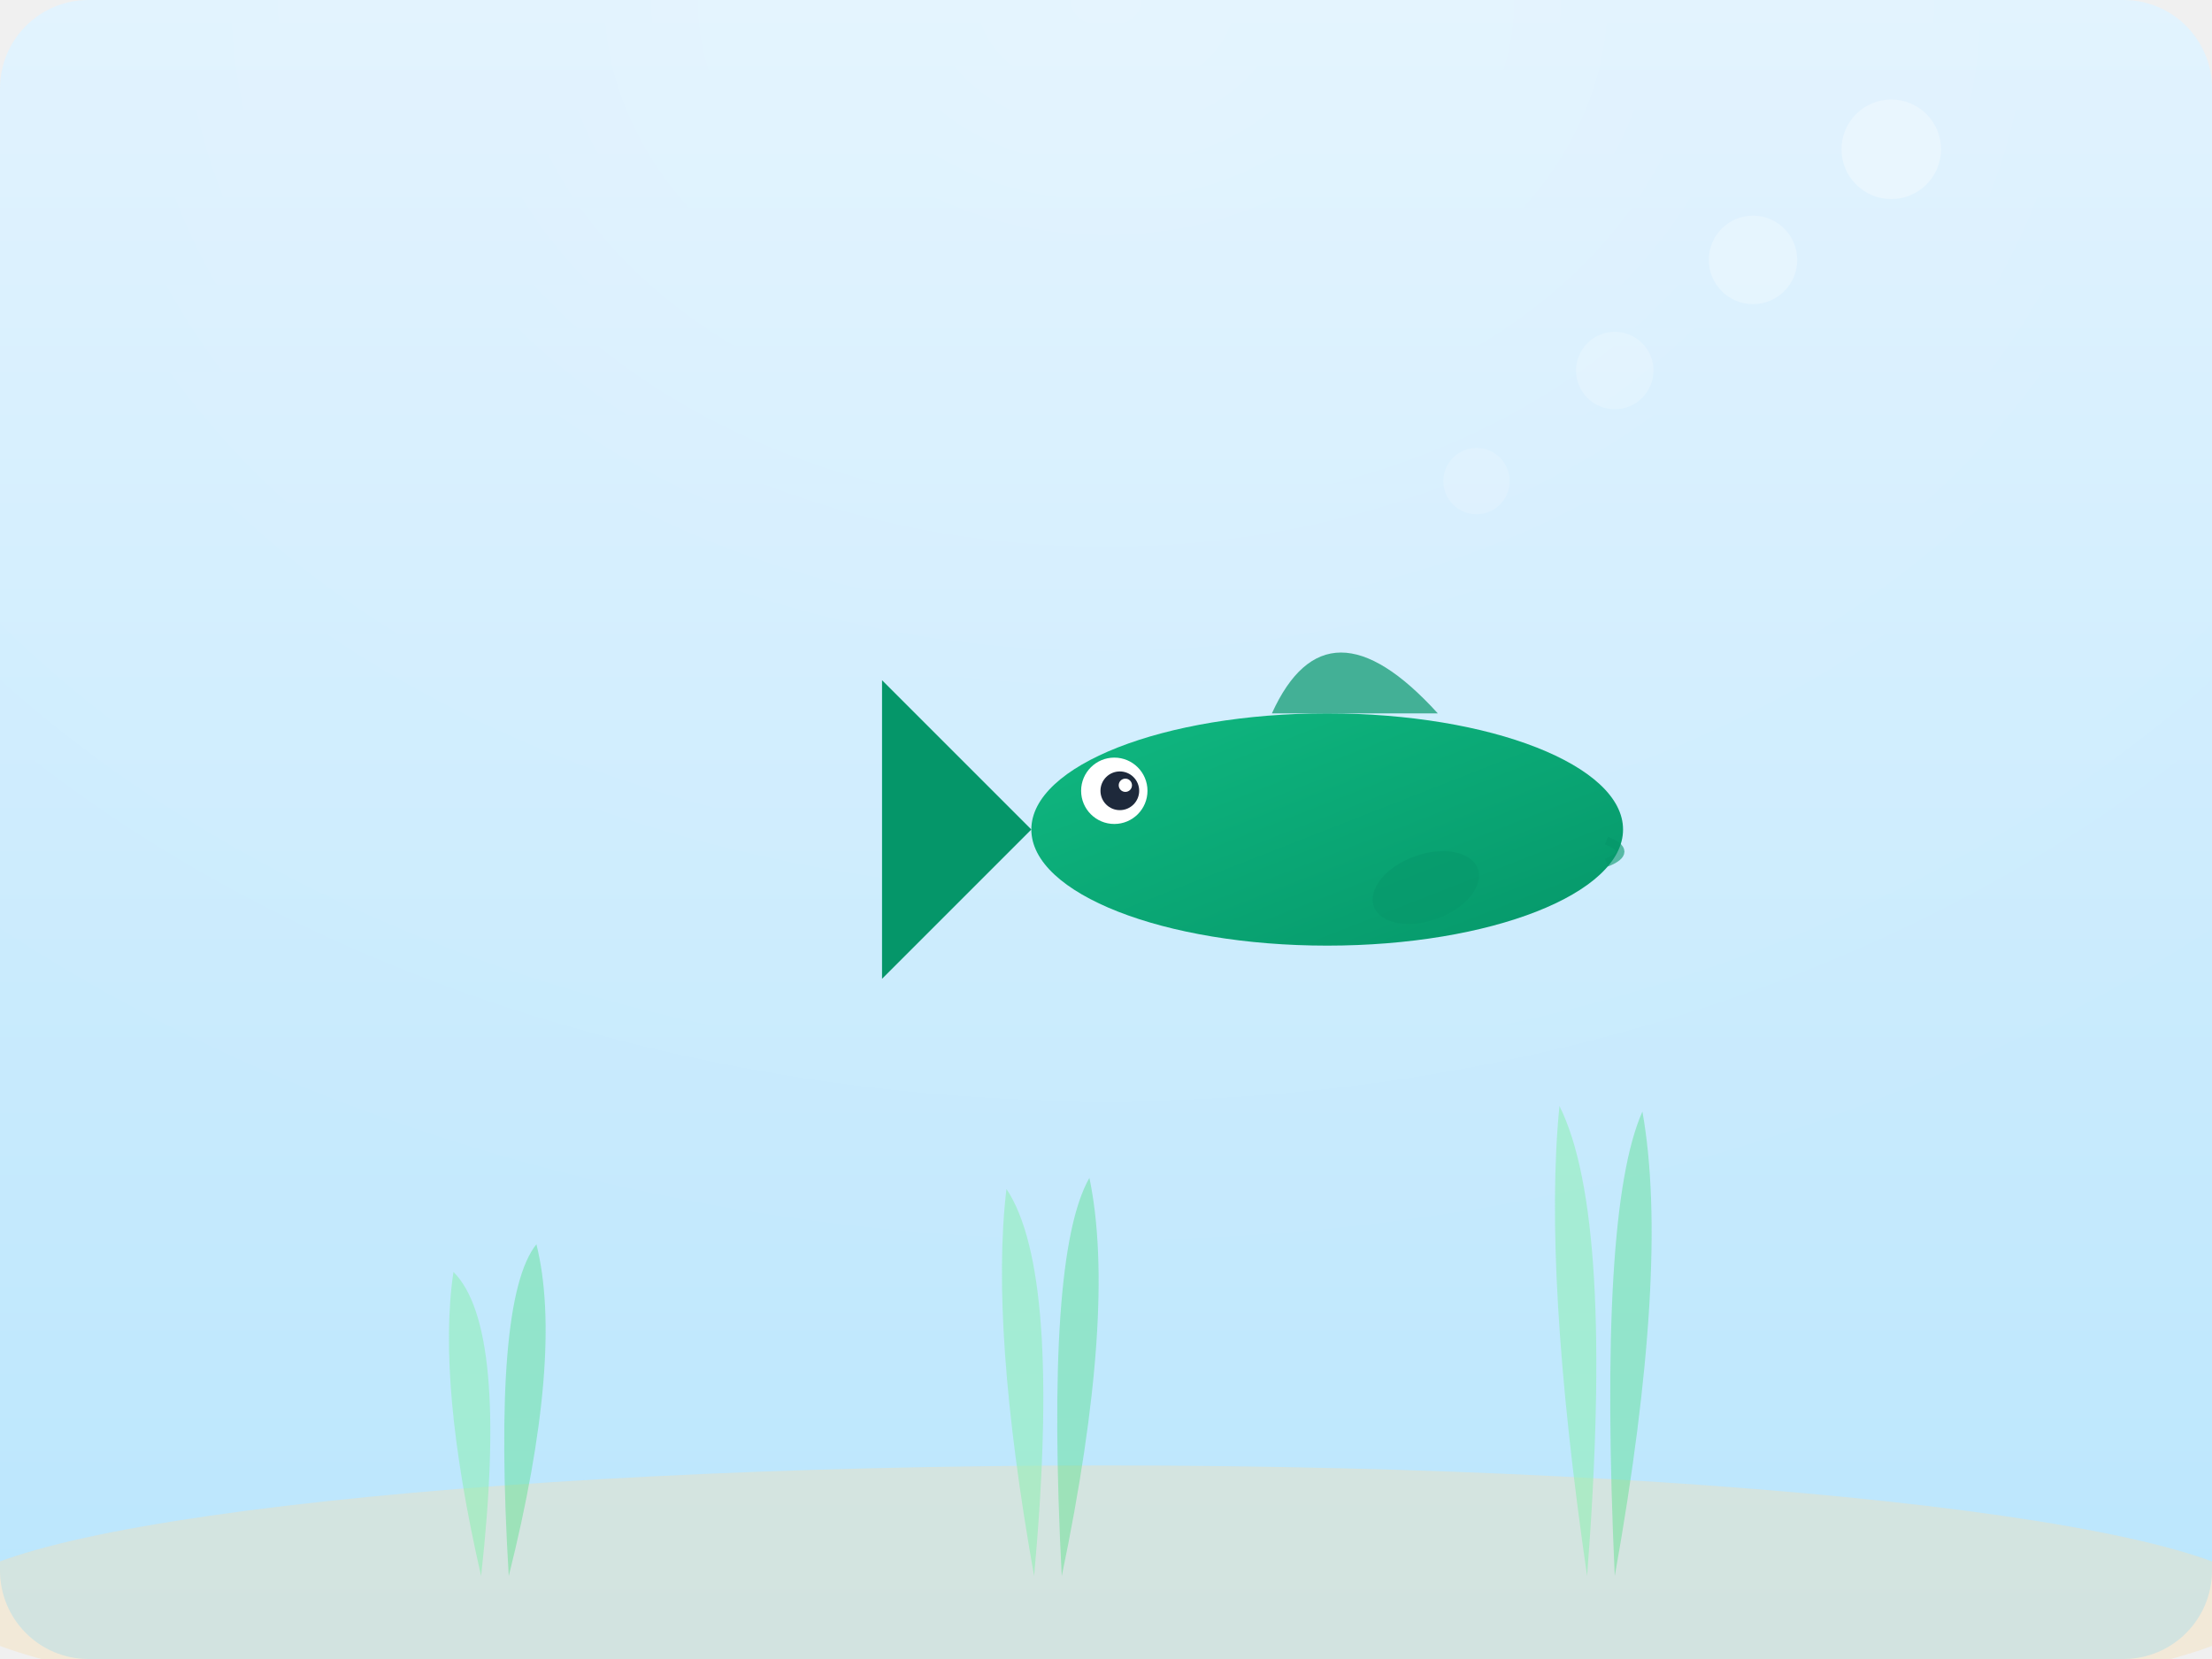
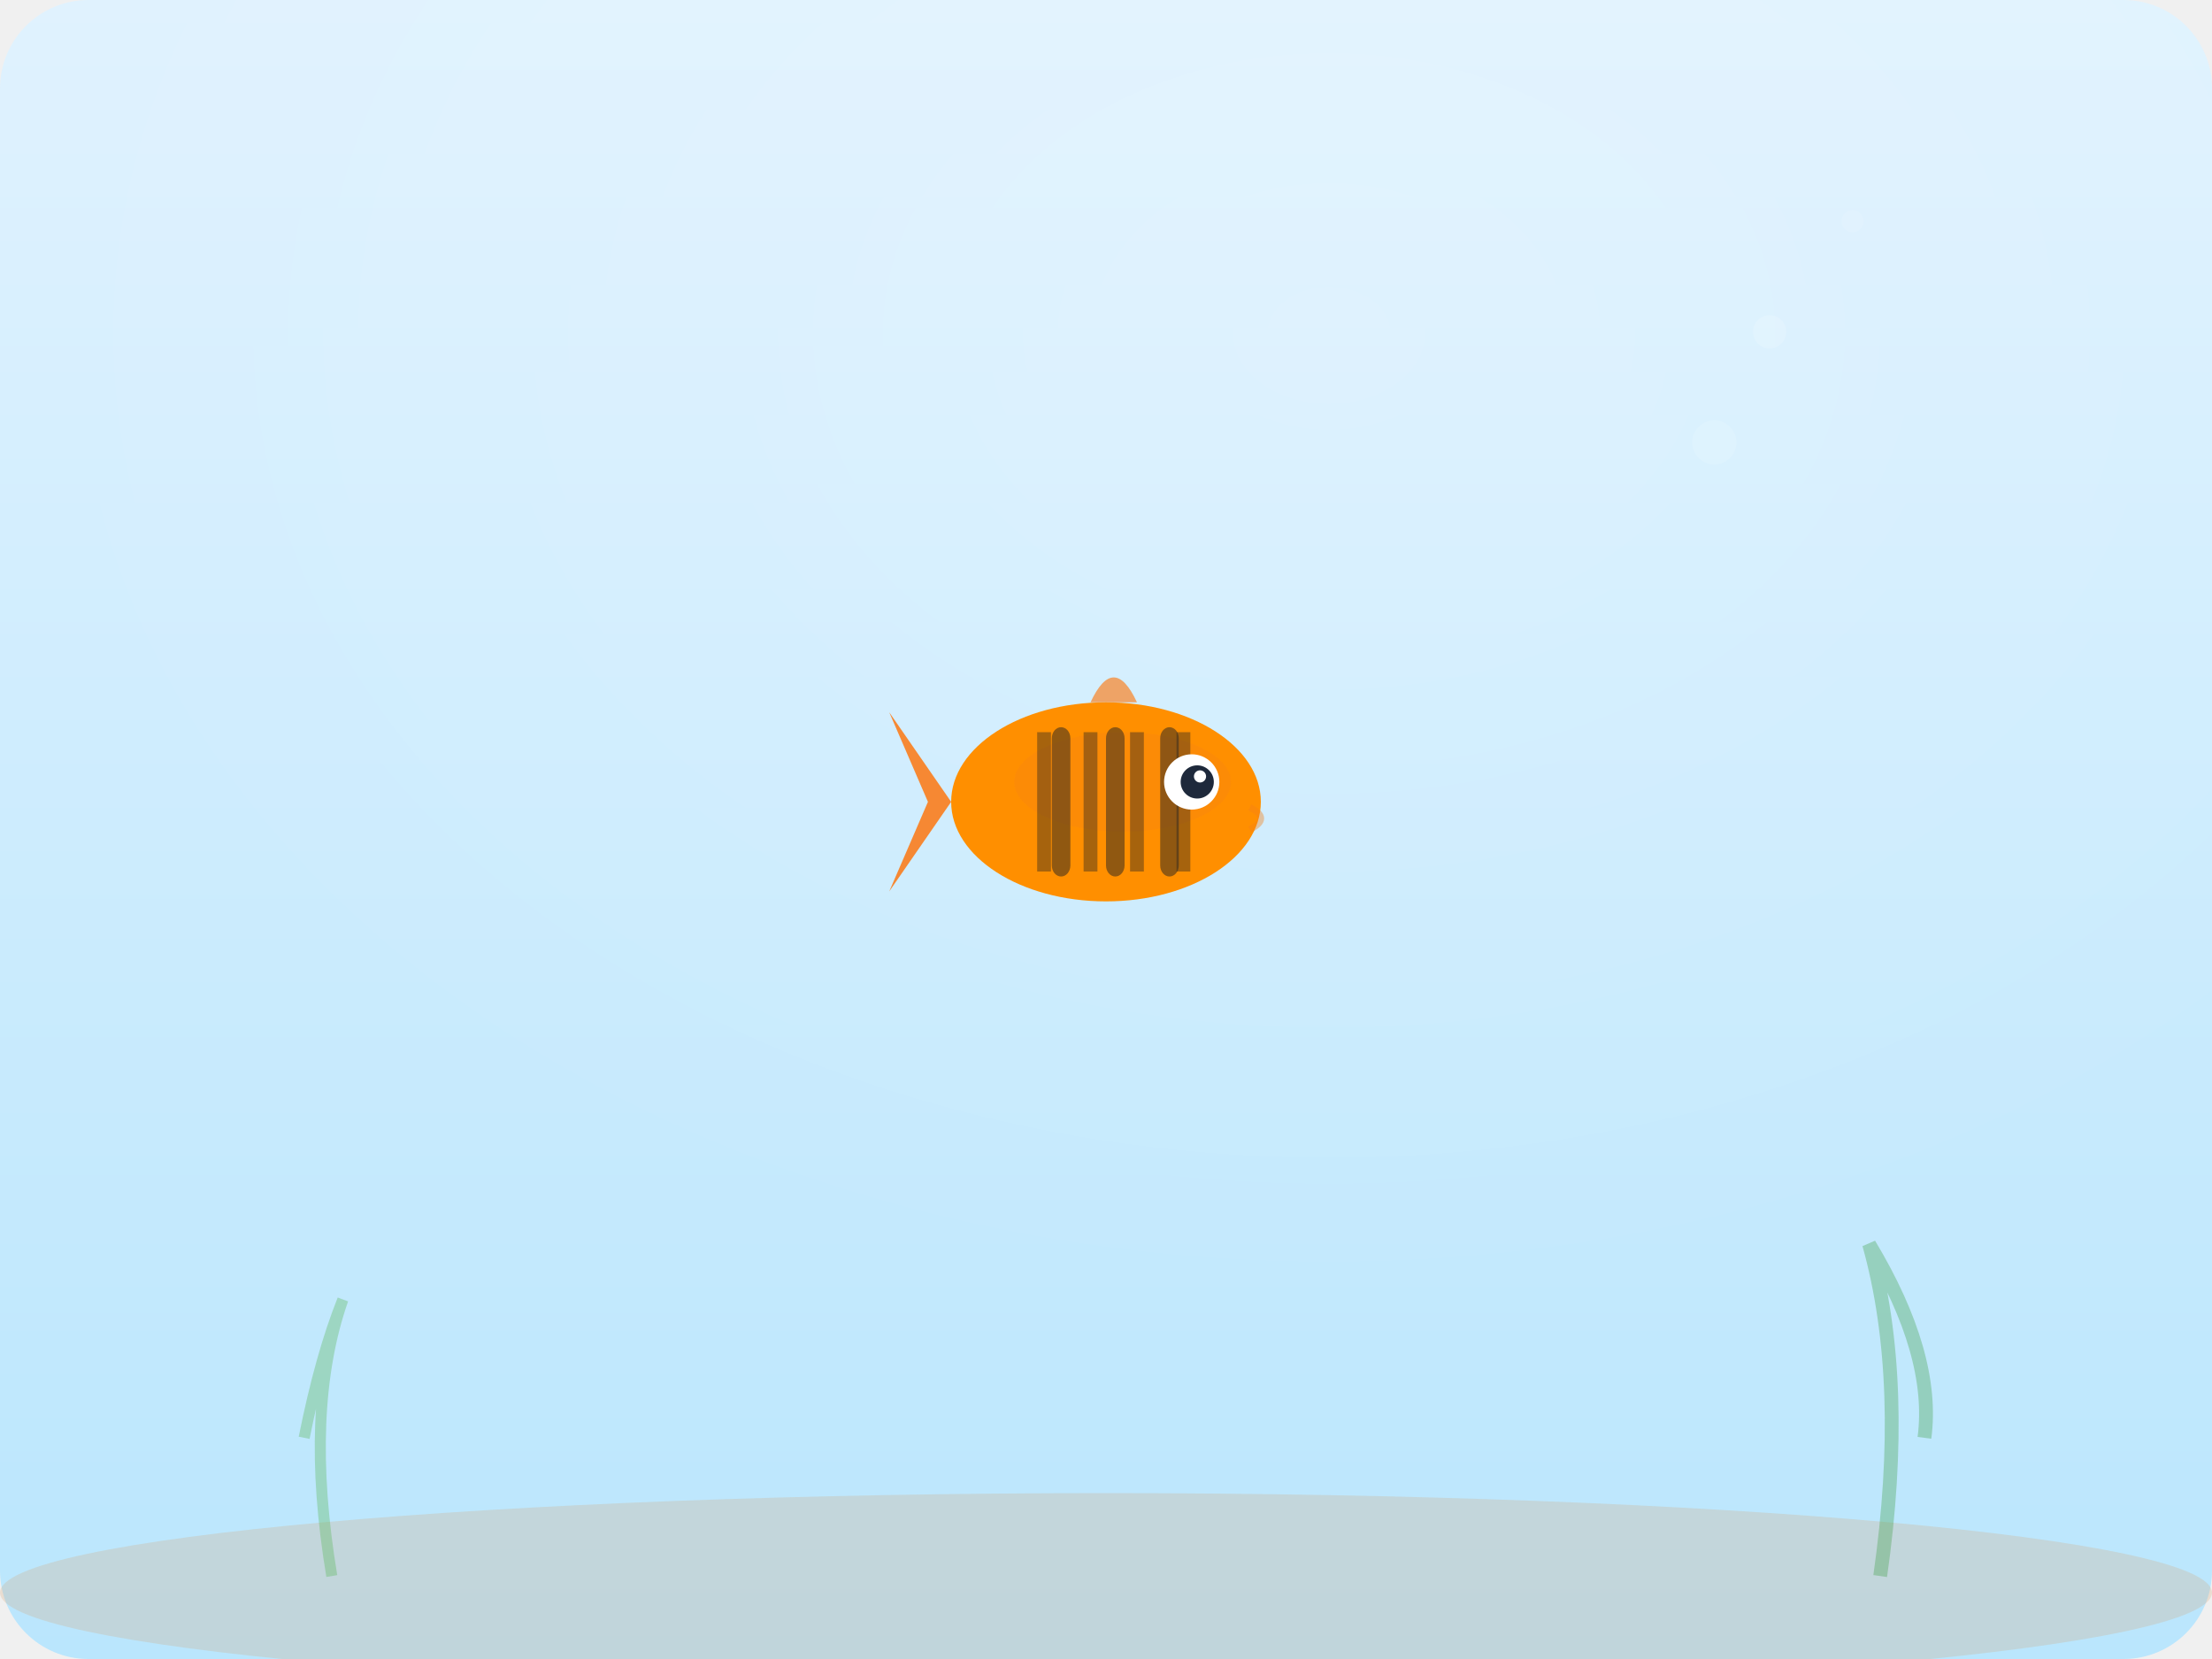
<svg xmlns="http://www.w3.org/2000/svg" viewBox="0 0 400 300" width="400" height="300">
  <defs>
-     <linearGradient id="bg_30" x1="0%" y1="0%" x2="0%" y2="100%">
+     <linearGradient id="bg30" x1="0%" y1="0%" x2="0%" y2="100%">
      <stop offset="0%" style="stop-color:#E0F2FE" />
      <stop offset="100%" style="stop-color:#BAE6FD" />
    </linearGradient>
-     <linearGradient id="fish_30" x1="0%" y1="0%" x2="100%" y2="100%">
-       <stop offset="0%" style="stop-color:#10B981" />
-       <stop offset="100%" style="stop-color:#059669" />
-     </linearGradient>
-     <radialGradient id="light_30" cx="50%" cy="0%" r="80%">
+     <radialGradient id="glow30" cx="60%" cy="20%" r="60%">
      <stop offset="0%" style="stop-color:white;stop-opacity:0.15" />
      <stop offset="100%" style="stop-color:white;stop-opacity:0" />
    </radialGradient>
  </defs>
-   <rect width="400" height="300" rx="16" fill="url(#bg_30)" />
-   <rect width="400" height="300" rx="16" fill="url(#light_30)" />
-   <ellipse cx="200" cy="290" rx="210" ry="25" fill="#F5DEB3" opacity="0.4" />
-   <path d="M87,285 Q79,250 82,230 Q92,240 87,285" fill="#86EFAC" opacity="0.5" />
-   <path d="M92,285 Q102,245 97,225 Q89,235 92,285" fill="#4ADE80" opacity="0.4" />
-   <path d="M187,285 Q179,240 182,215 Q192,230 187,285" fill="#86EFAC" opacity="0.5" />
-   <path d="M192,285 Q202,237 197,213 Q189,227 192,285" fill="#4ADE80" opacity="0.4" />
-   <path d="M287,285 Q279,230 282,200 Q292,220 287,285" fill="#86EFAC" opacity="0.5" />
-   <path d="M292,285 Q302,229 297,201 Q289,219 292,285" fill="#4ADE80" opacity="0.4" />
-   <circle cx="267" cy="87" r="6" fill="white" opacity="0.15" />
-   <circle cx="292" cy="67" r="7" fill="white" opacity="0.2" />
-   <circle cx="317" cy="47" r="8" fill="white" opacity="0.25" />
-   <circle cx="342" cy="27" r="9" fill="white" opacity="0.3" />
-   <ellipse cx="240" cy="150" rx="53.5" ry="21" fill="url(#fish_30)" />
-   <path d="M186.5,150 L159.5,123 L159.5,177 Z" fill="#059669" />
-   <path d="M230,129 Q240,107 260,129" fill="#059669" opacity="0.7" />
-   <ellipse cx="257.833" cy="160.5" rx="10" ry="6" fill="#059669" opacity="0.5" transform="rotate(-20 257.8333 160.5)" />
-   <circle cx="201.5" cy="143" r="6" fill="white" />
-   <circle cx="202.5" cy="143" r="3.5" fill="#1E293B" />
-   <circle cx="203.5" cy="142" r="1.2" fill="white" />
-   <path d="M290.5,152 Q295.5,154 290.5,156" fill="none" stroke="#059669" stroke-width="1.5" opacity="0.6" />
+   <rect width="400" height="300" rx="16" fill="url(#bg30)" />
+   <rect width="400" height="300" rx="16" fill="url(#glow30)" />
+   <ellipse cx="200" cy="288" rx="200" ry="18" fill="#D4A574" opacity="0.25" />
+   <path d="M60,285 Q55,255 62,235 Q58,245 55,260" stroke="#66BB6A" stroke-width="2" fill="none" opacity="0.4" />
+   <path d="M340,285 Q345,250 338,225 Q350,245 348,260" stroke="#43A047" stroke-width="2.5" fill="none" opacity="0.35" />
+   <circle cx="320" cy="60" r="3" fill="white" opacity="0.15" />
+   <circle cx="335" cy="40" r="2" fill="white" opacity="0.1" />
+   <circle cx="310" cy="80" r="4" fill="white" opacity="0.12" />
+   <path d="M172,145 L160.8,128.8 L167.8,145 L160.8,161.2 Z" fill="#FF6F00" opacity="0.8" />
+   <path d="M197.2,127 Q201.4,118 205.6,127" fill="#FF6F00" opacity="0.6" />
+   <ellipse cx="200" cy="145" rx="28" ry="18" fill="#FF8F00" />
+   <ellipse cx="203" cy="141.4" rx="19.6" ry="9" fill="#F57F17" opacity="0.25" />
+   <line x1="188.8" y1="132.4" x2="188.8" y2="157.6" stroke="#212121" stroke-width="2.5" opacity="0.4" />
+   <line x1="197.2" y1="132.4" x2="197.2" y2="157.6" stroke="#212121" stroke-width="2.5" opacity="0.4" />
+   <line x1="205.6" y1="132.4" x2="205.6" y2="157.6" stroke="#212121" stroke-width="2.5" opacity="0.4" />
+   <line x1="214" y1="132.4" x2="214" y2="157.6" stroke="#212121" stroke-width="2.5" opacity="0.4" />
+   <rect x="190.2" y="131.5" width="3.36" height="27" rx="2" fill="#212121" opacity="0.5" />
+   <rect x="200" y="131.5" width="3.36" height="27" rx="2" fill="#212121" opacity="0.5" />
+   <rect x="209.8" y="131.5" width="3.36" height="27" rx="2" fill="#212121" opacity="0.5" />
+   <circle cx="215.5" cy="141.4" r="5" fill="white" />
+   <circle cx="216.5" cy="141.4" r="3" fill="#1E293B" />
+   <circle cx="217" cy="140.4" r="1.1" fill="white" />
+   <path d="M226,146 Q230,148 226,150" fill="none" stroke="#F57F17" stroke-width="1.2" opacity="0.4" />
</svg>
